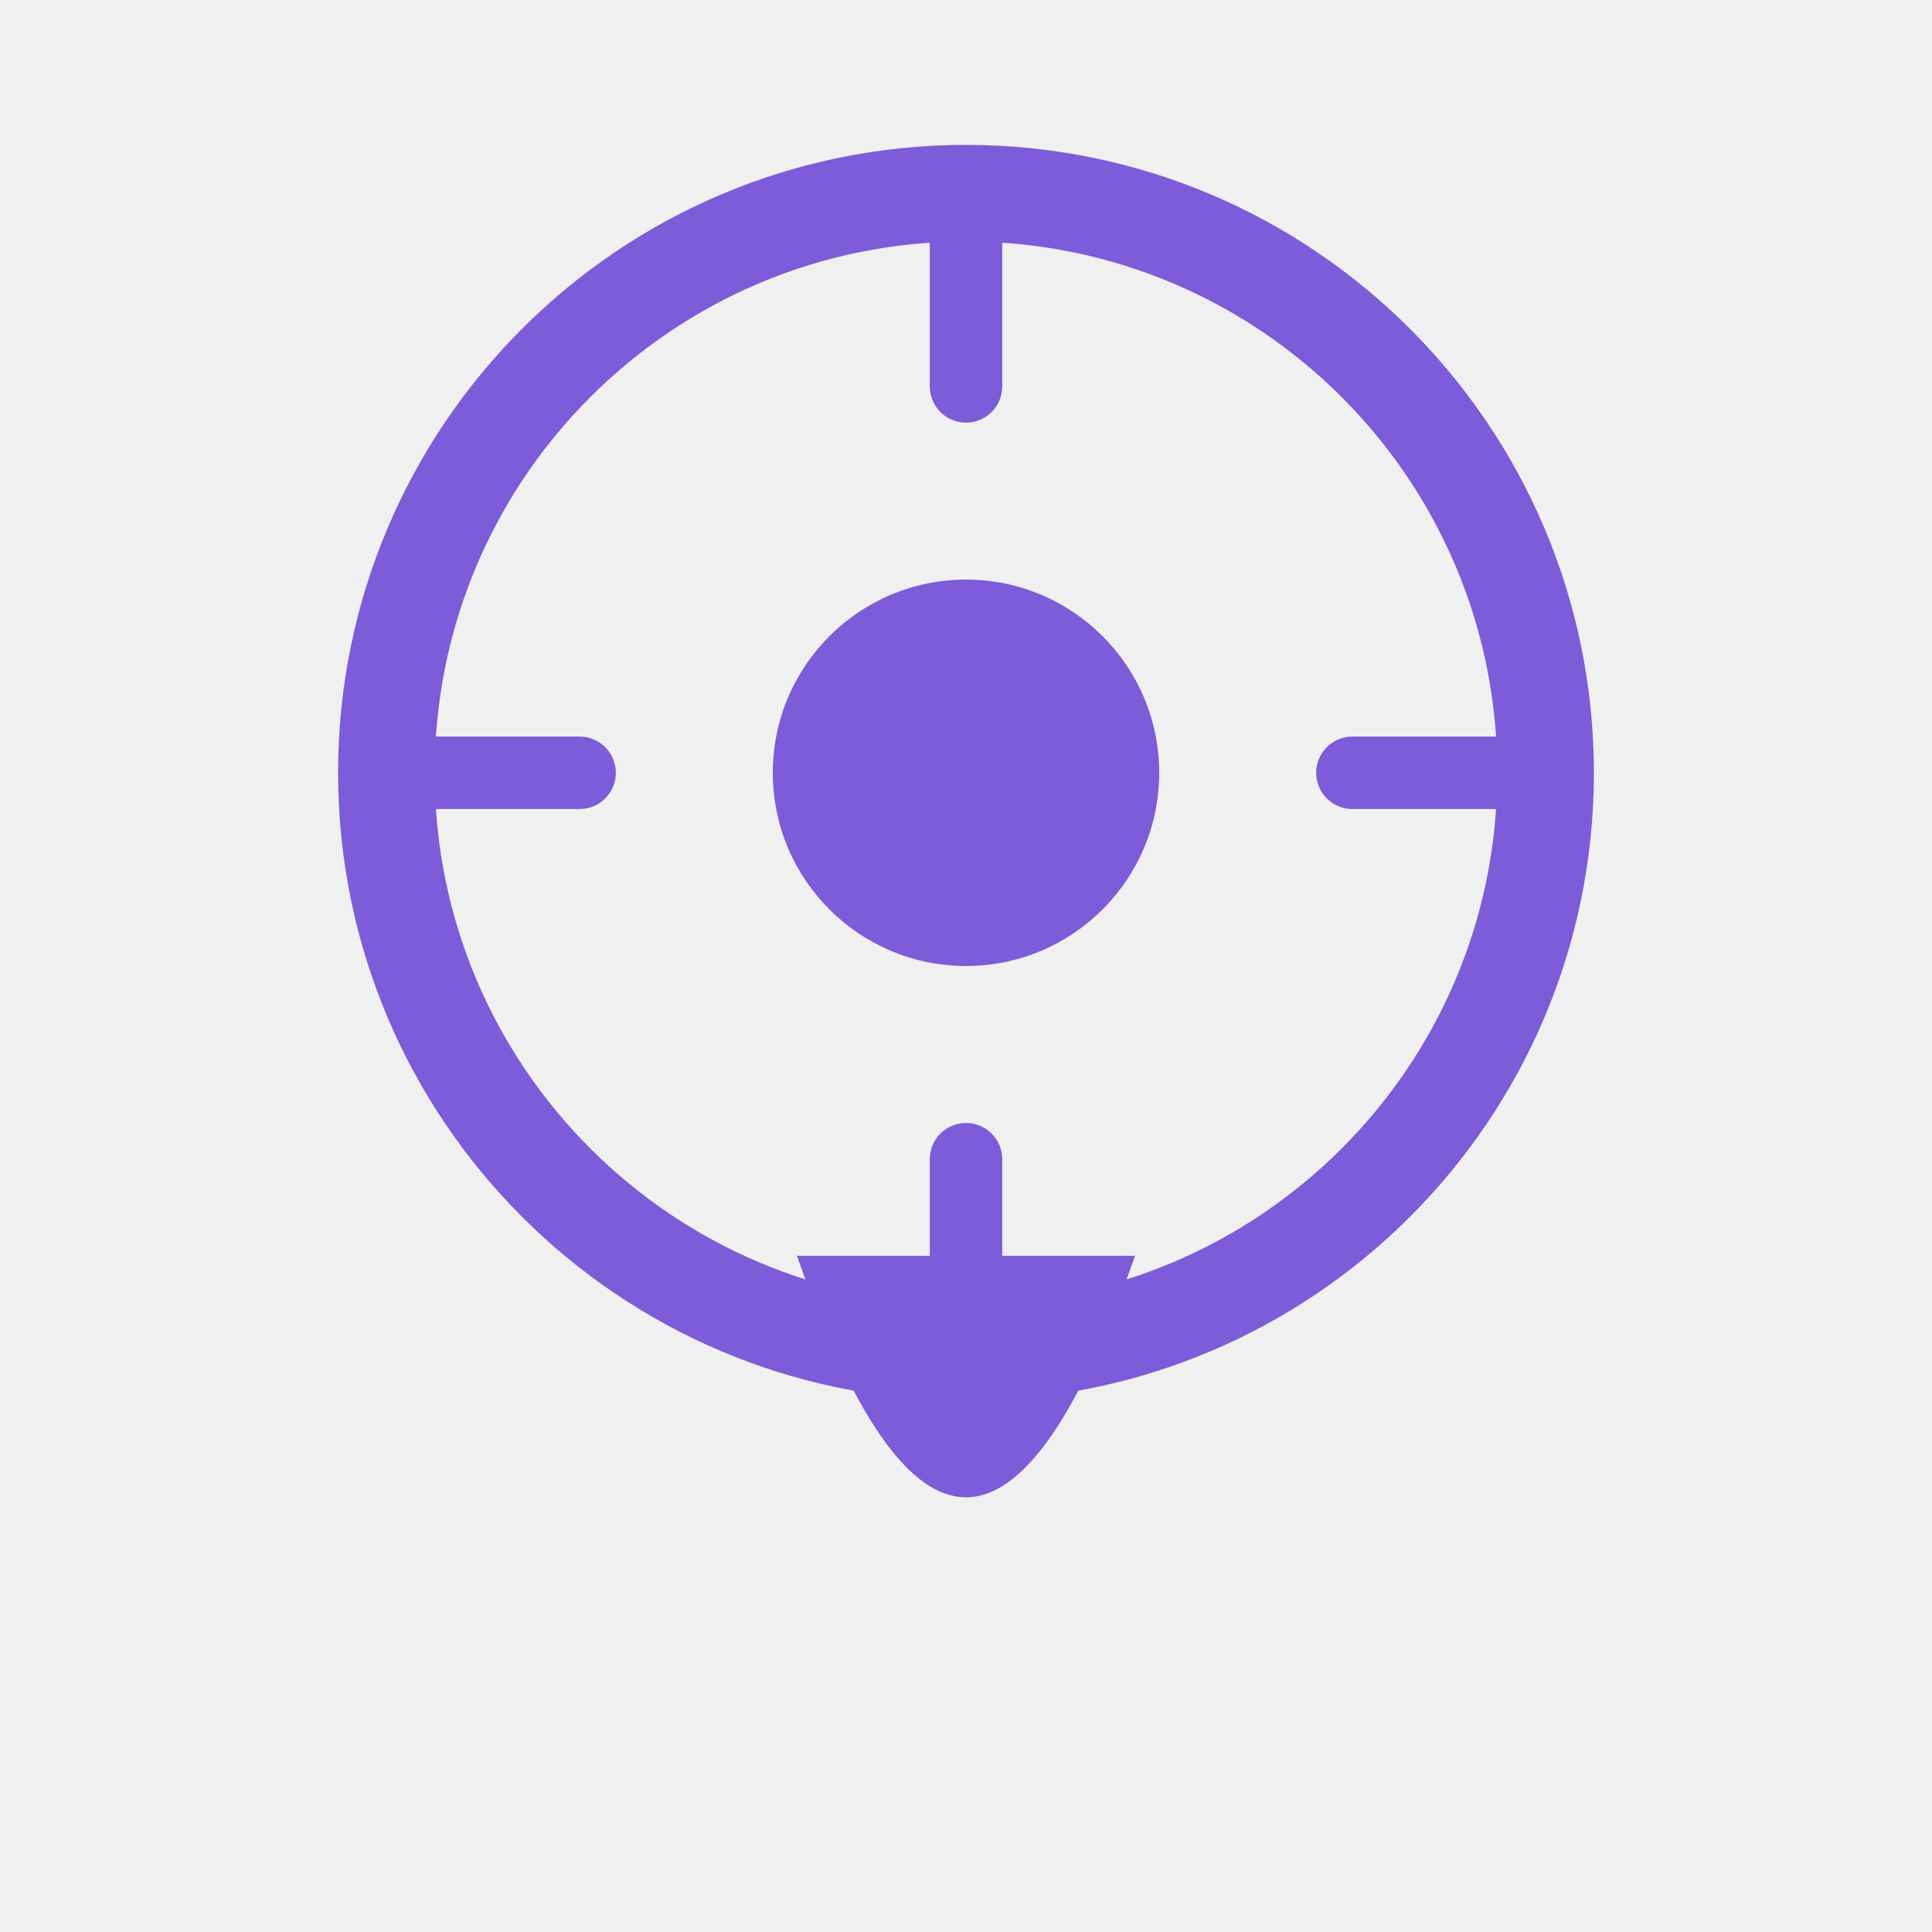
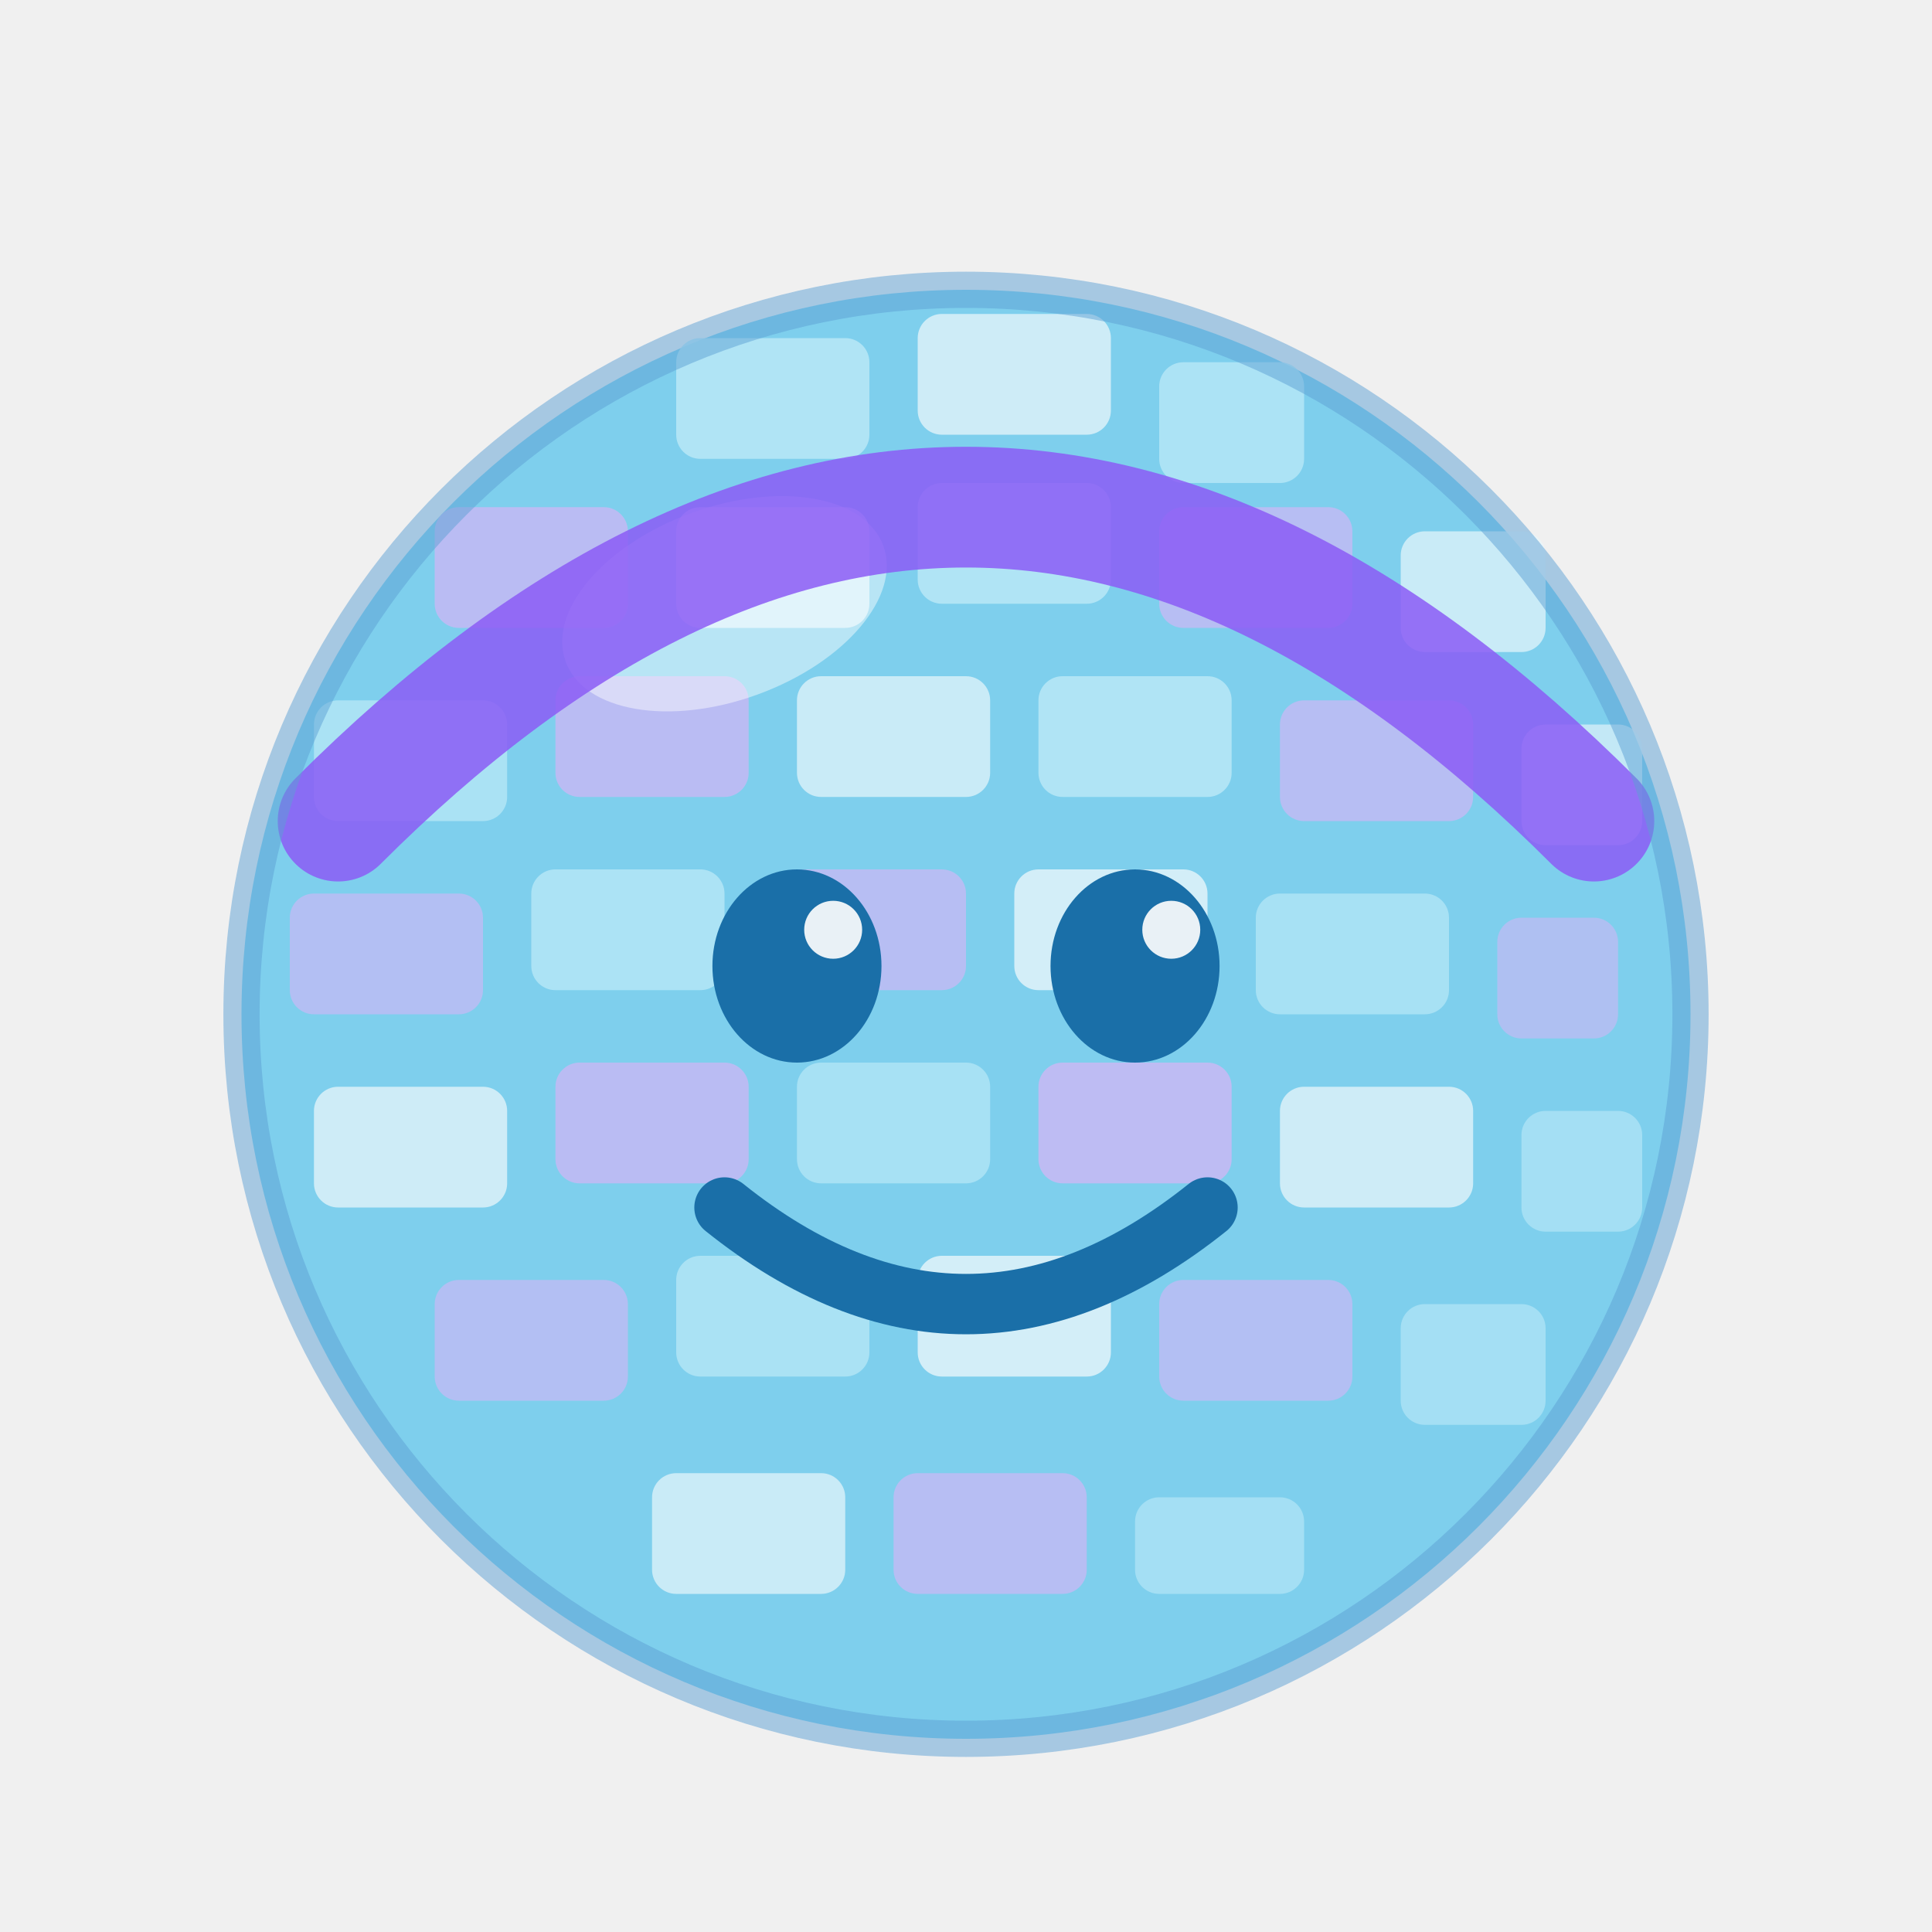
<svg xmlns="http://www.w3.org/2000/svg" viewBox="0 0 80 80" role="img" aria-label="What's The Move">
-   <circle cx="40" cy="32" r="24" fill="none" stroke="#7c5cd8" stroke-width="4" />
-   <circle cx="40" cy="32" r="8" fill="#7c5cd8" />
-   <path d="M 33 52 Q 40 72 47 52" fill="#7c5cd8" />
-   <line x1="40" y1="10" x2="40" y2="16" stroke="#7c5cd8" stroke-width="3" stroke-linecap="round" />
-   <line x1="40" y1="48" x2="40" y2="54" stroke="#7c5cd8" stroke-width="3" stroke-linecap="round" />
-   <line x1="18" y1="32" x2="24" y2="32" stroke="#7c5cd8" stroke-width="3" stroke-linecap="round" />
-   <line x1="56" y1="32" x2="62" y2="32" stroke="#7c5cd8" stroke-width="3" stroke-linecap="round" />
+   <circle cx="40" cy="42" r="30" fill="#7ecfed" />
+   <rect x="28" y="14" width="8" height="5" rx="1" fill="#b8e8f7" opacity="0.85" />
+   <rect x="38" y="13" width="8" height="5" rx="1" fill="#e8f6fb" opacity="0.75" />
+   <rect x="48" y="15" width="6" height="5" rx="1" fill="#b8e8f7" opacity="0.80" />
+   <rect x="18" y="21" width="8" height="5" rx="1" fill="#c9b8f5" opacity="0.80" />
+   <rect x="28" y="21" width="8" height="5" rx="1" fill="#e8f6fb" opacity="0.70" />
+   <rect x="38" y="20" width="8" height="5" rx="1" fill="#b8e8f7" opacity="0.85" />
+   <rect x="48" y="21" width="8" height="5" rx="1" fill="#c9b8f5" opacity="0.75" />
+   <rect x="58" y="22" width="6" height="5" rx="1" fill="#e8f6fb" opacity="0.70" />
+   <rect x="13" y="29" width="8" height="5" rx="1" fill="#b8e8f7" opacity="0.75" />
+   <rect x="23" y="28" width="8" height="5" rx="1" fill="#c9b8f5" opacity="0.80" />
+   <rect x="33" y="28" width="8" height="5" rx="1" fill="#e8f6fb" opacity="0.70" />
+   <rect x="43" y="28" width="8" height="5" rx="1" fill="#b8e8f7" opacity="0.85" />
+   <rect x="53" y="29" width="8" height="5" rx="1" fill="#c9b8f5" opacity="0.75" />
+   <rect x="63" y="30" width="5" height="5" rx="1" fill="#e8f6fb" opacity="0.65" />
+   <rect x="12" y="37" width="8" height="5" rx="1" fill="#c9b8f5" opacity="0.70" />
+   <rect x="22" y="36" width="8" height="5" rx="1" fill="#b8e8f7" opacity="0.80" />
+   <rect x="32" y="36" width="8" height="5" rx="1" fill="#c9b8f5" opacity="0.75" />
+   <rect x="42" y="36" width="8" height="5" rx="1" fill="#e8f6fb" opacity="0.80" />
+   <rect x="52" y="37" width="8" height="5" rx="1" fill="#b8e8f7" opacity="0.70" />
+   <rect x="62" y="38" width="5" height="5" rx="1" fill="#c9b8f5" opacity="0.65" />
+   <rect x="13" y="45" width="8" height="5" rx="1" fill="#e8f6fb" opacity="0.75" />
+   <rect x="23" y="44" width="8" height="5" rx="1" fill="#c9b8f5" opacity="0.80" />
+   <rect x="33" y="44" width="8" height="5" rx="1" fill="#b8e8f7" opacity="0.70" />
+   <rect x="43" y="44" width="8" height="5" rx="1" fill="#c9b8f5" opacity="0.85" />
+   <rect x="53" y="45" width="8" height="5" rx="1" fill="#e8f6fb" opacity="0.75" />
+   <rect x="63" y="46" width="5" height="5" rx="1" fill="#b8e8f7" opacity="0.65" />
+   <rect x="18" y="53" width="8" height="5" rx="1" fill="#c9b8f5" opacity="0.70" />
+   <rect x="28" y="52" width="8" height="5" rx="1" fill="#b8e8f7" opacity="0.75" />
+   <rect x="38" y="52" width="8" height="5" rx="1" fill="#e8f6fb" opacity="0.80" />
+   <rect x="48" y="53" width="8" height="5" rx="1" fill="#c9b8f5" opacity="0.70" />
+   <rect x="58" y="54" width="6" height="5" rx="1" fill="#b8e8f7" opacity="0.65" />
+   <rect x="27" y="61" width="8" height="5" rx="1" fill="#e8f6fb" opacity="0.70" />
+   <rect x="37" y="61" width="8" height="5" rx="1" fill="#c9b8f5" opacity="0.75" />
+   <rect x="47" y="62" width="7" height="4" rx="1" fill="#b8e8f7" opacity="0.65" />
+   <ellipse cx="30" cy="25" rx="7" ry="4" fill="white" opacity="0.45" transform="rotate(-20 30 25)" />
+   <ellipse cx="33" cy="40" rx="3.5" ry="4" fill="#1a6fa8" />
+   <ellipse cx="47" cy="40" rx="3.5" ry="4" fill="#1a6fa8" />
+   <circle cx="34.5" cy="38.5" r="1.2" fill="white" opacity="0.9" />
+   <circle cx="48.5" cy="38.5" r="1.2" fill="white" opacity="0.9" />
+   <path d="M 30 50 Q 40 58 50 50" fill="none" stroke="#1a6fa8" stroke-width="2.5" stroke-linecap="round" />
+   <path d="M 14 34 Q 40 8 66 34" fill="none" stroke="#8b5cf6" stroke-width="5" stroke-linecap="round" opacity="0.85" />
+   <circle cx="40" cy="42" r="30" fill="none" stroke="#5b9fd4" stroke-width="1.5" opacity="0.5" />
</svg>
